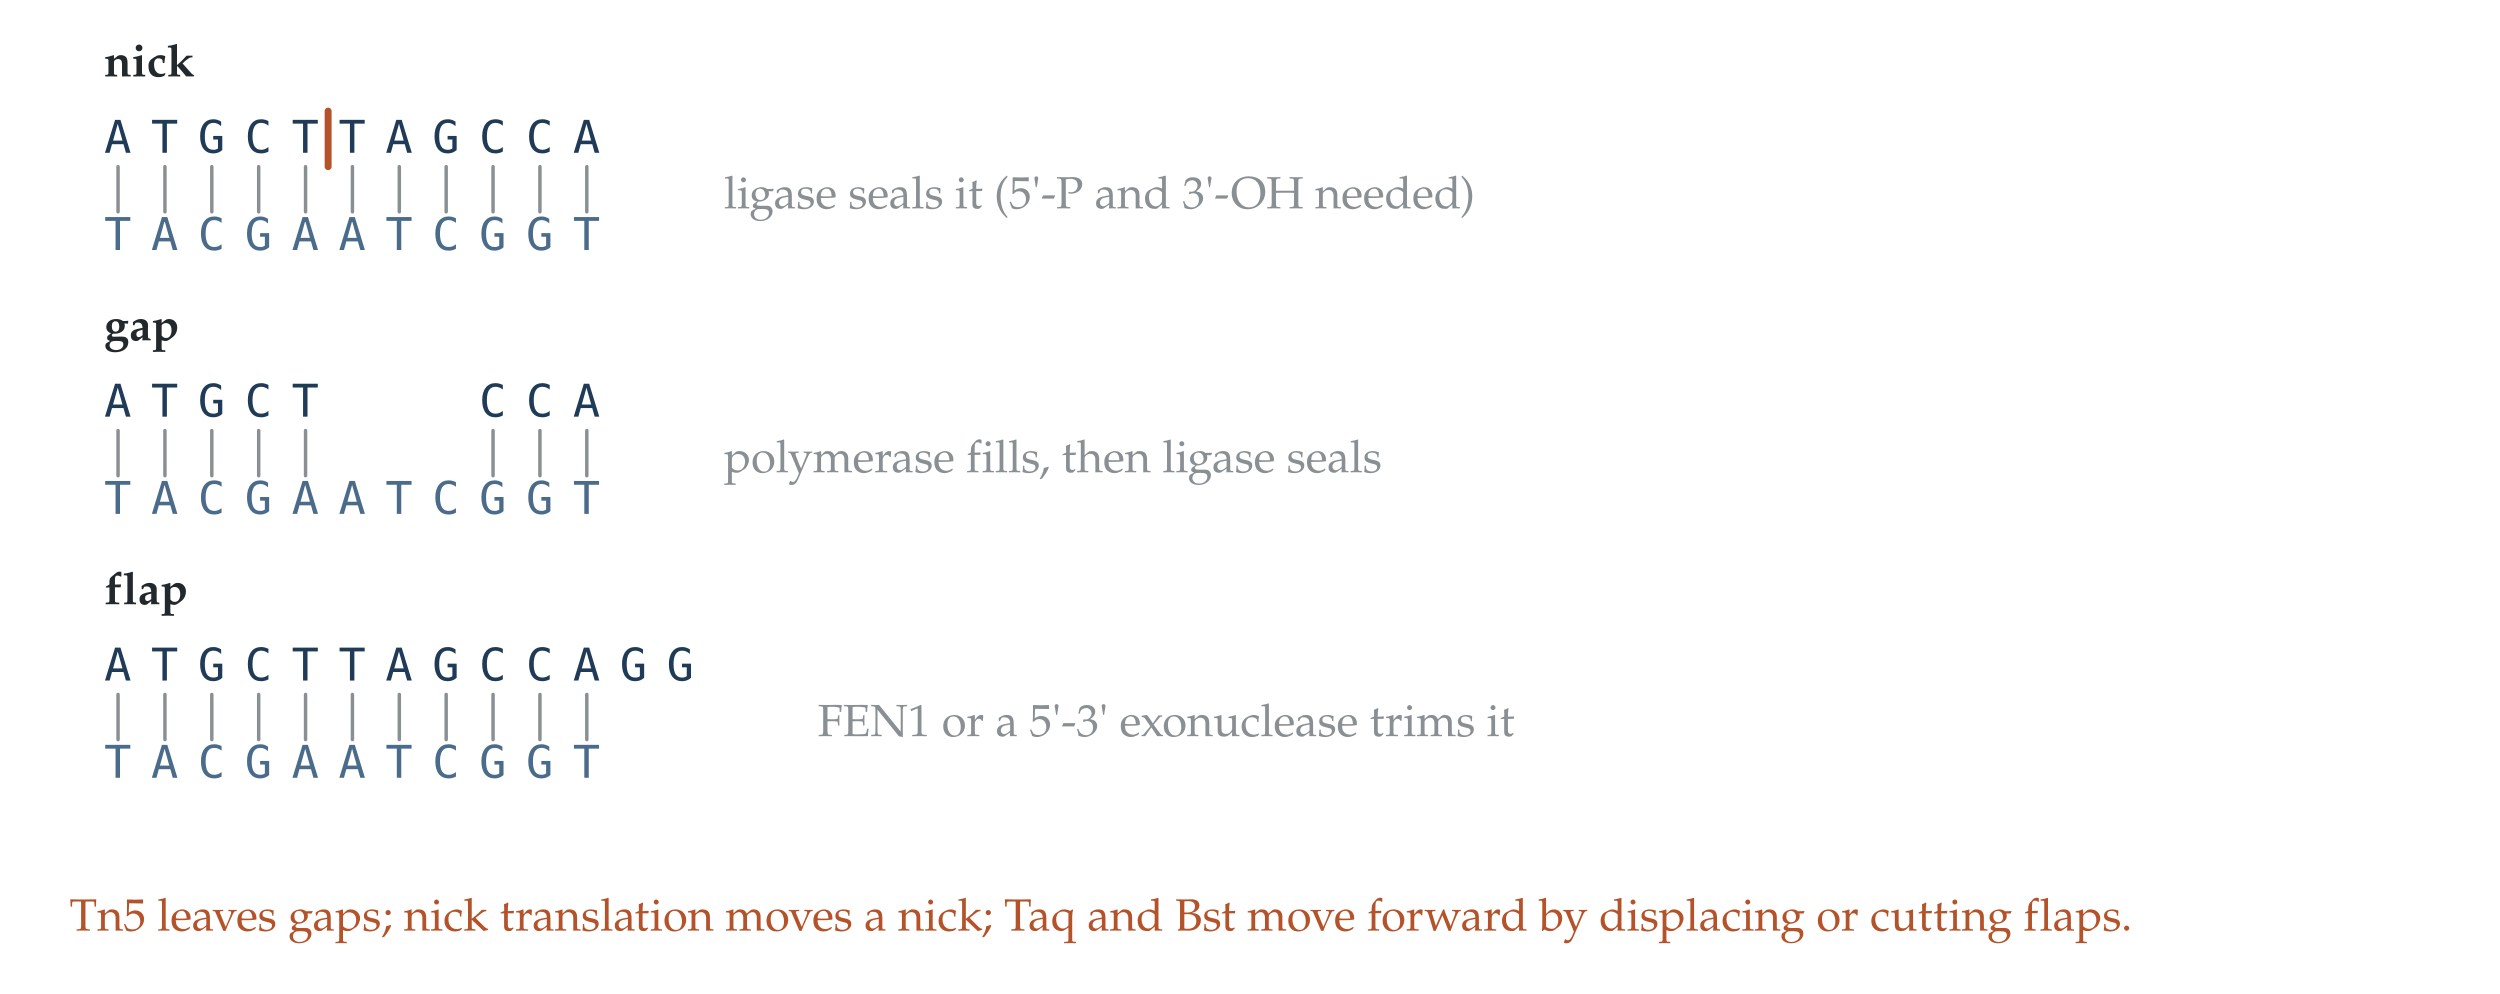
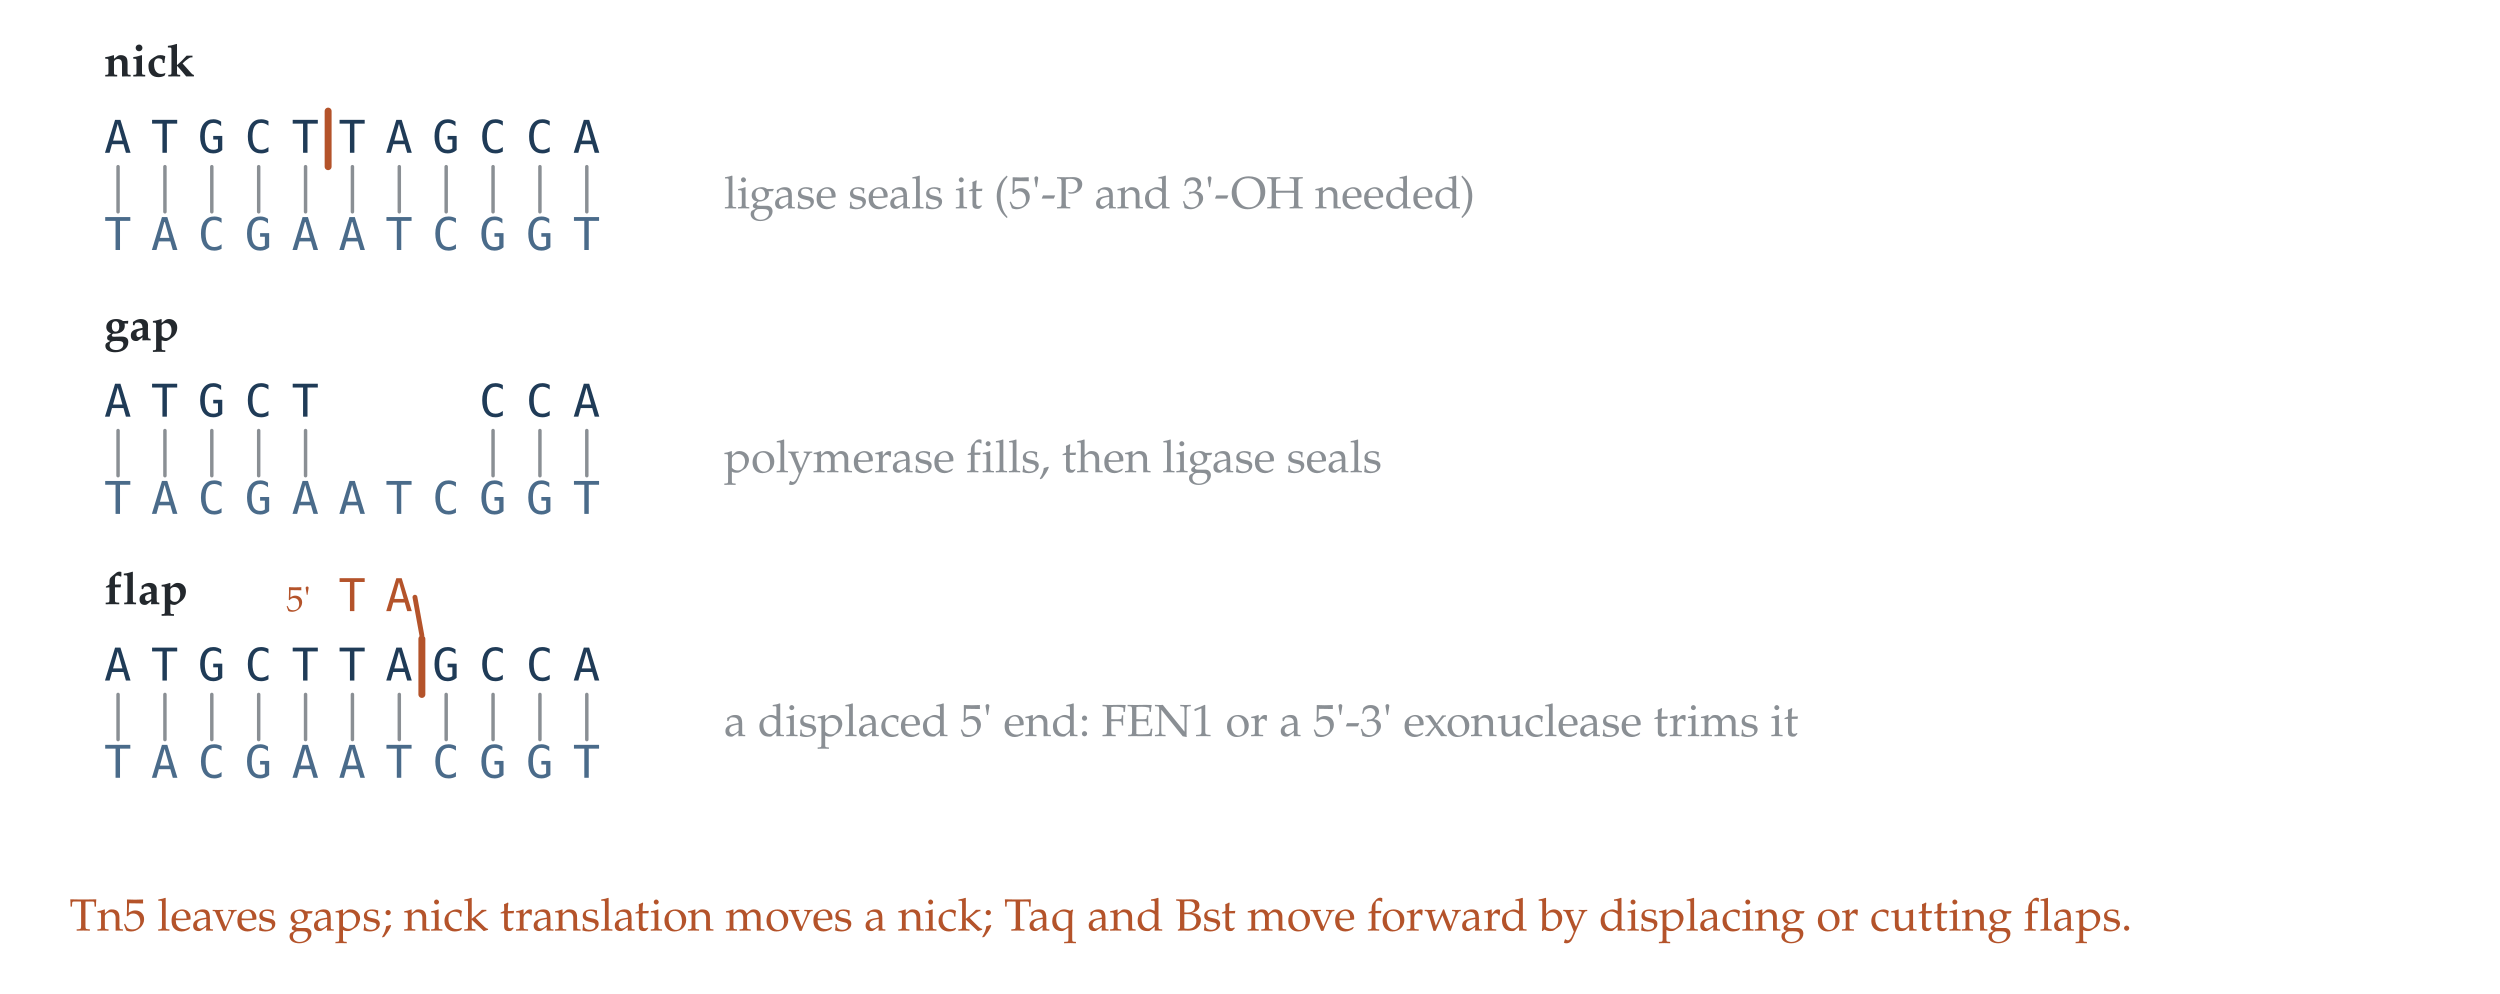
<svg xmlns="http://www.w3.org/2000/svg" viewBox="0 0 720 286" width="720" height="286" font-family="&quot;Palatino Linotype&quot;, &quot;Book Antiqua&quot;, Palatino, FreeSerif, serif" fill="#23282d">
  <rect width="720" height="286" fill="none" />
  <text x="30.0" y="44" font-size="13" fill="#1f3b57" font-family="ui-monospace, &quot;DejaVu Sans Mono&quot;, &quot;Courier New&quot;, monospace">A</text>
  <text x="43.5" y="44" font-size="13" fill="#1f3b57" font-family="ui-monospace, &quot;DejaVu Sans Mono&quot;, &quot;Courier New&quot;, monospace">T</text>
  <text x="57.0" y="44" font-size="13" fill="#1f3b57" font-family="ui-monospace, &quot;DejaVu Sans Mono&quot;, &quot;Courier New&quot;, monospace">G</text>
  <text x="70.5" y="44" font-size="13" fill="#1f3b57" font-family="ui-monospace, &quot;DejaVu Sans Mono&quot;, &quot;Courier New&quot;, monospace">C</text>
  <text x="84.0" y="44" font-size="13" fill="#1f3b57" font-family="ui-monospace, &quot;DejaVu Sans Mono&quot;, &quot;Courier New&quot;, monospace">T</text>
  <text x="97.5" y="44" font-size="13" fill="#1f3b57" font-family="ui-monospace, &quot;DejaVu Sans Mono&quot;, &quot;Courier New&quot;, monospace">T</text>
  <text x="111.0" y="44" font-size="13" fill="#1f3b57" font-family="ui-monospace, &quot;DejaVu Sans Mono&quot;, &quot;Courier New&quot;, monospace">A</text>
  <text x="124.5" y="44" font-size="13" fill="#1f3b57" font-family="ui-monospace, &quot;DejaVu Sans Mono&quot;, &quot;Courier New&quot;, monospace">G</text>
  <text x="138.0" y="44" font-size="13" fill="#1f3b57" font-family="ui-monospace, &quot;DejaVu Sans Mono&quot;, &quot;Courier New&quot;, monospace">C</text>
  <text x="151.5" y="44" font-size="13" fill="#1f3b57" font-family="ui-monospace, &quot;DejaVu Sans Mono&quot;, &quot;Courier New&quot;, monospace">C</text>
  <text x="165.0" y="44" font-size="13" fill="#1f3b57" font-family="ui-monospace, &quot;DejaVu Sans Mono&quot;, &quot;Courier New&quot;, monospace">A</text>
  <text x="30.0" y="72" font-size="13" fill="#4a6b8a" font-family="ui-monospace, &quot;DejaVu Sans Mono&quot;, &quot;Courier New&quot;, monospace">T</text>
  <text x="43.5" y="72" font-size="13" fill="#4a6b8a" font-family="ui-monospace, &quot;DejaVu Sans Mono&quot;, &quot;Courier New&quot;, monospace">A</text>
  <text x="57.0" y="72" font-size="13" fill="#4a6b8a" font-family="ui-monospace, &quot;DejaVu Sans Mono&quot;, &quot;Courier New&quot;, monospace">C</text>
  <text x="70.5" y="72" font-size="13" fill="#4a6b8a" font-family="ui-monospace, &quot;DejaVu Sans Mono&quot;, &quot;Courier New&quot;, monospace">G</text>
  <text x="84.0" y="72" font-size="13" fill="#4a6b8a" font-family="ui-monospace, &quot;DejaVu Sans Mono&quot;, &quot;Courier New&quot;, monospace">A</text>
  <text x="97.5" y="72" font-size="13" fill="#4a6b8a" font-family="ui-monospace, &quot;DejaVu Sans Mono&quot;, &quot;Courier New&quot;, monospace">A</text>
  <text x="111.0" y="72" font-size="13" fill="#4a6b8a" font-family="ui-monospace, &quot;DejaVu Sans Mono&quot;, &quot;Courier New&quot;, monospace">T</text>
  <text x="124.5" y="72" font-size="13" fill="#4a6b8a" font-family="ui-monospace, &quot;DejaVu Sans Mono&quot;, &quot;Courier New&quot;, monospace">C</text>
  <text x="138.0" y="72" font-size="13" fill="#4a6b8a" font-family="ui-monospace, &quot;DejaVu Sans Mono&quot;, &quot;Courier New&quot;, monospace">G</text>
  <text x="151.5" y="72" font-size="13" fill="#4a6b8a" font-family="ui-monospace, &quot;DejaVu Sans Mono&quot;, &quot;Courier New&quot;, monospace">G</text>
  <text x="165.0" y="72" font-size="13" fill="#4a6b8a" font-family="ui-monospace, &quot;DejaVu Sans Mono&quot;, &quot;Courier New&quot;, monospace">T</text>
  <line x1="34.0" y1="48" x2="34.0" y2="61" stroke="#8a8f94" stroke-width="1" stroke-linecap="round" />
  <line x1="47.5" y1="48" x2="47.5" y2="61" stroke="#8a8f94" stroke-width="1" stroke-linecap="round" />
  <line x1="61.0" y1="48" x2="61.0" y2="61" stroke="#8a8f94" stroke-width="1" stroke-linecap="round" />
  <line x1="74.5" y1="48" x2="74.5" y2="61" stroke="#8a8f94" stroke-width="1" stroke-linecap="round" />
  <line x1="88.0" y1="48" x2="88.0" y2="61" stroke="#8a8f94" stroke-width="1" stroke-linecap="round" />
  <line x1="101.5" y1="48" x2="101.5" y2="61" stroke="#8a8f94" stroke-width="1" stroke-linecap="round" />
  <line x1="115.0" y1="48" x2="115.0" y2="61" stroke="#8a8f94" stroke-width="1" stroke-linecap="round" />
  <line x1="128.5" y1="48" x2="128.5" y2="61" stroke="#8a8f94" stroke-width="1" stroke-linecap="round" />
  <line x1="142.0" y1="48" x2="142.0" y2="61" stroke="#8a8f94" stroke-width="1" stroke-linecap="round" />
  <line x1="155.5" y1="48" x2="155.5" y2="61" stroke="#8a8f94" stroke-width="1" stroke-linecap="round" />
  <line x1="169.0" y1="48" x2="169.0" y2="61" stroke="#8a8f94" stroke-width="1" stroke-linecap="round" />
  <line x1="94.5" y1="32" x2="94.5" y2="48" stroke="#b4532a" stroke-width="2" stroke-linecap="round" />
  <text x="30" y="22" font-size="13" fill="#23282d" font-weight="bold">nick</text>
  <text x="208.5" y="60" font-size="13" fill="#8a8f94">ligase seals it (5'-P and 3'-OH needed)</text>
  <text x="30.0" y="120" font-size="13" fill="#1f3b57" font-family="ui-monospace, &quot;DejaVu Sans Mono&quot;, &quot;Courier New&quot;, monospace">A</text>
  <text x="43.5" y="120" font-size="13" fill="#1f3b57" font-family="ui-monospace, &quot;DejaVu Sans Mono&quot;, &quot;Courier New&quot;, monospace">T</text>
  <text x="57.0" y="120" font-size="13" fill="#1f3b57" font-family="ui-monospace, &quot;DejaVu Sans Mono&quot;, &quot;Courier New&quot;, monospace">G</text>
  <text x="70.5" y="120" font-size="13" fill="#1f3b57" font-family="ui-monospace, &quot;DejaVu Sans Mono&quot;, &quot;Courier New&quot;, monospace">C</text>
  <text x="84.0" y="120" font-size="13" fill="#1f3b57" font-family="ui-monospace, &quot;DejaVu Sans Mono&quot;, &quot;Courier New&quot;, monospace">T</text>
  <text x="138.0" y="120" font-size="13" fill="#1f3b57" font-family="ui-monospace, &quot;DejaVu Sans Mono&quot;, &quot;Courier New&quot;, monospace">C</text>
  <text x="151.5" y="120" font-size="13" fill="#1f3b57" font-family="ui-monospace, &quot;DejaVu Sans Mono&quot;, &quot;Courier New&quot;, monospace">C</text>
  <text x="165.0" y="120" font-size="13" fill="#1f3b57" font-family="ui-monospace, &quot;DejaVu Sans Mono&quot;, &quot;Courier New&quot;, monospace">A</text>
  <text x="30.0" y="148" font-size="13" fill="#4a6b8a" font-family="ui-monospace, &quot;DejaVu Sans Mono&quot;, &quot;Courier New&quot;, monospace">T</text>
  <text x="43.5" y="148" font-size="13" fill="#4a6b8a" font-family="ui-monospace, &quot;DejaVu Sans Mono&quot;, &quot;Courier New&quot;, monospace">A</text>
  <text x="57.0" y="148" font-size="13" fill="#4a6b8a" font-family="ui-monospace, &quot;DejaVu Sans Mono&quot;, &quot;Courier New&quot;, monospace">C</text>
  <text x="70.5" y="148" font-size="13" fill="#4a6b8a" font-family="ui-monospace, &quot;DejaVu Sans Mono&quot;, &quot;Courier New&quot;, monospace">G</text>
  <text x="84.0" y="148" font-size="13" fill="#4a6b8a" font-family="ui-monospace, &quot;DejaVu Sans Mono&quot;, &quot;Courier New&quot;, monospace">A</text>
  <text x="97.5" y="148" font-size="13" fill="#4a6b8a" font-family="ui-monospace, &quot;DejaVu Sans Mono&quot;, &quot;Courier New&quot;, monospace">A</text>
  <text x="111.0" y="148" font-size="13" fill="#4a6b8a" font-family="ui-monospace, &quot;DejaVu Sans Mono&quot;, &quot;Courier New&quot;, monospace">T</text>
  <text x="124.5" y="148" font-size="13" fill="#4a6b8a" font-family="ui-monospace, &quot;DejaVu Sans Mono&quot;, &quot;Courier New&quot;, monospace">C</text>
  <text x="138.0" y="148" font-size="13" fill="#4a6b8a" font-family="ui-monospace, &quot;DejaVu Sans Mono&quot;, &quot;Courier New&quot;, monospace">G</text>
  <text x="151.5" y="148" font-size="13" fill="#4a6b8a" font-family="ui-monospace, &quot;DejaVu Sans Mono&quot;, &quot;Courier New&quot;, monospace">G</text>
  <text x="165.0" y="148" font-size="13" fill="#4a6b8a" font-family="ui-monospace, &quot;DejaVu Sans Mono&quot;, &quot;Courier New&quot;, monospace">T</text>
  <line x1="34.0" y1="124" x2="34.0" y2="137" stroke="#8a8f94" stroke-width="1" stroke-linecap="round" />
  <line x1="47.5" y1="124" x2="47.5" y2="137" stroke="#8a8f94" stroke-width="1" stroke-linecap="round" />
  <line x1="61.0" y1="124" x2="61.0" y2="137" stroke="#8a8f94" stroke-width="1" stroke-linecap="round" />
  <line x1="74.5" y1="124" x2="74.5" y2="137" stroke="#8a8f94" stroke-width="1" stroke-linecap="round" />
  <line x1="88.0" y1="124" x2="88.0" y2="137" stroke="#8a8f94" stroke-width="1" stroke-linecap="round" />
  <line x1="142.0" y1="124" x2="142.0" y2="137" stroke="#8a8f94" stroke-width="1" stroke-linecap="round" />
  <line x1="155.5" y1="124" x2="155.5" y2="137" stroke="#8a8f94" stroke-width="1" stroke-linecap="round" />
  <line x1="169.0" y1="124" x2="169.0" y2="137" stroke="#8a8f94" stroke-width="1" stroke-linecap="round" />
  <text x="30" y="98" font-size="13" fill="#23282d" font-weight="bold">gap</text>
  <text x="208.5" y="136" font-size="13" fill="#8a8f94">polymerase fills, then ligase seals</text>
  <text x="30.0" y="196" font-size="13" fill="#1f3b57" font-family="ui-monospace, &quot;DejaVu Sans Mono&quot;, &quot;Courier New&quot;, monospace">A</text>
  <text x="43.5" y="196" font-size="13" fill="#1f3b57" font-family="ui-monospace, &quot;DejaVu Sans Mono&quot;, &quot;Courier New&quot;, monospace">T</text>
  <text x="57.0" y="196" font-size="13" fill="#1f3b57" font-family="ui-monospace, &quot;DejaVu Sans Mono&quot;, &quot;Courier New&quot;, monospace">G</text>
  <text x="70.5" y="196" font-size="13" fill="#1f3b57" font-family="ui-monospace, &quot;DejaVu Sans Mono&quot;, &quot;Courier New&quot;, monospace">C</text>
  <text x="84.0" y="196" font-size="13" fill="#1f3b57" font-family="ui-monospace, &quot;DejaVu Sans Mono&quot;, &quot;Courier New&quot;, monospace">T</text>
  <text x="97.5" y="196" font-size="13" fill="#1f3b57" font-family="ui-monospace, &quot;DejaVu Sans Mono&quot;, &quot;Courier New&quot;, monospace">T</text>
  <text x="111.0" y="196" font-size="13" fill="#1f3b57" font-family="ui-monospace, &quot;DejaVu Sans Mono&quot;, &quot;Courier New&quot;, monospace">A</text>
  <text x="124.5" y="196" font-size="13" fill="#1f3b57" font-family="ui-monospace, &quot;DejaVu Sans Mono&quot;, &quot;Courier New&quot;, monospace">G</text>
  <text x="138.0" y="196" font-size="13" fill="#1f3b57" font-family="ui-monospace, &quot;DejaVu Sans Mono&quot;, &quot;Courier New&quot;, monospace">C</text>
  <text x="151.5" y="196" font-size="13" fill="#1f3b57" font-family="ui-monospace, &quot;DejaVu Sans Mono&quot;, &quot;Courier New&quot;, monospace">C</text>
  <text x="165.0" y="196" font-size="13" fill="#1f3b57" font-family="ui-monospace, &quot;DejaVu Sans Mono&quot;, &quot;Courier New&quot;, monospace">A</text>
-   <text x="178.5" y="196" font-size="13" fill="#1f3b57" font-family="ui-monospace, &quot;DejaVu Sans Mono&quot;, &quot;Courier New&quot;, monospace">G</text>
-   <text x="192.0" y="196" font-size="13" fill="#1f3b57" font-family="ui-monospace, &quot;DejaVu Sans Mono&quot;, &quot;Courier New&quot;, monospace">G</text>
  <text x="30.0" y="224" font-size="13" fill="#4a6b8a" font-family="ui-monospace, &quot;DejaVu Sans Mono&quot;, &quot;Courier New&quot;, monospace">T</text>
  <text x="43.5" y="224" font-size="13" fill="#4a6b8a" font-family="ui-monospace, &quot;DejaVu Sans Mono&quot;, &quot;Courier New&quot;, monospace">A</text>
  <text x="57.0" y="224" font-size="13" fill="#4a6b8a" font-family="ui-monospace, &quot;DejaVu Sans Mono&quot;, &quot;Courier New&quot;, monospace">C</text>
  <text x="70.5" y="224" font-size="13" fill="#4a6b8a" font-family="ui-monospace, &quot;DejaVu Sans Mono&quot;, &quot;Courier New&quot;, monospace">G</text>
  <text x="84.0" y="224" font-size="13" fill="#4a6b8a" font-family="ui-monospace, &quot;DejaVu Sans Mono&quot;, &quot;Courier New&quot;, monospace">A</text>
  <text x="97.5" y="224" font-size="13" fill="#4a6b8a" font-family="ui-monospace, &quot;DejaVu Sans Mono&quot;, &quot;Courier New&quot;, monospace">A</text>
  <text x="111.0" y="224" font-size="13" fill="#4a6b8a" font-family="ui-monospace, &quot;DejaVu Sans Mono&quot;, &quot;Courier New&quot;, monospace">T</text>
  <text x="124.5" y="224" font-size="13" fill="#4a6b8a" font-family="ui-monospace, &quot;DejaVu Sans Mono&quot;, &quot;Courier New&quot;, monospace">C</text>
  <text x="138.0" y="224" font-size="13" fill="#4a6b8a" font-family="ui-monospace, &quot;DejaVu Sans Mono&quot;, &quot;Courier New&quot;, monospace">G</text>
  <text x="151.5" y="224" font-size="13" fill="#4a6b8a" font-family="ui-monospace, &quot;DejaVu Sans Mono&quot;, &quot;Courier New&quot;, monospace">G</text>
  <text x="165.0" y="224" font-size="13" fill="#4a6b8a" font-family="ui-monospace, &quot;DejaVu Sans Mono&quot;, &quot;Courier New&quot;, monospace">T</text>
  <line x1="34.0" y1="200" x2="34.0" y2="213" stroke="#8a8f94" stroke-width="1" stroke-linecap="round" />
  <line x1="47.5" y1="200" x2="47.5" y2="213" stroke="#8a8f94" stroke-width="1" stroke-linecap="round" />
  <line x1="61.0" y1="200" x2="61.0" y2="213" stroke="#8a8f94" stroke-width="1" stroke-linecap="round" />
  <line x1="74.5" y1="200" x2="74.5" y2="213" stroke="#8a8f94" stroke-width="1" stroke-linecap="round" />
  <line x1="88.0" y1="200" x2="88.0" y2="213" stroke="#8a8f94" stroke-width="1" stroke-linecap="round" />
  <line x1="101.5" y1="200" x2="101.5" y2="213" stroke="#8a8f94" stroke-width="1" stroke-linecap="round" />
  <line x1="115.0" y1="200" x2="115.0" y2="213" stroke="#8a8f94" stroke-width="1" stroke-linecap="round" />
  <line x1="128.5" y1="200" x2="128.5" y2="213" stroke="#8a8f94" stroke-width="1" stroke-linecap="round" />
  <line x1="142.0" y1="200" x2="142.0" y2="213" stroke="#8a8f94" stroke-width="1" stroke-linecap="round" />
  <line x1="155.5" y1="200" x2="155.5" y2="213" stroke="#8a8f94" stroke-width="1" stroke-linecap="round" />
  <line x1="169.0" y1="200" x2="169.0" y2="213" stroke="#8a8f94" stroke-width="1" stroke-linecap="round" />
+   <line x1="121.5" y1="184" x2="121.5" y2="200" stroke="#b4532a" stroke-width="2" stroke-linecap="round" />
+   <text x="97.5" y="176" font-size="13" fill="#b4532a" font-family="ui-monospace, &quot;DejaVu Sans Mono&quot;, &quot;Courier New&quot;, monospace">T</text>
+   <text x="111.0" y="176" font-size="13" fill="#b4532a" font-family="ui-monospace, &quot;DejaVu Sans Mono&quot;, &quot;Courier New&quot;, monospace">A</text>
+   <text x="89.5" y="176" font-size="10" text-anchor="end" fill="#b4532a">5'</text>
+   <line x1="119.5" y1="172" x2="121.5" y2="183" stroke="#b4532a" stroke-width="1.4" stroke-linecap="round" />
  <text x="30" y="174" font-size="13" fill="#23282d" font-weight="bold">flap</text>
-   <text x="235.5" y="212" font-size="13" fill="#8a8f94">FEN1 or a 5'-3' exonuclease trims it</text>
+   <text x="208.5" y="212" font-size="13" fill="#8a8f94">a displaced 5' end: FEN1 or a 5'-3' exonuclease trims it</text>
  <text x="20" y="268" font-size="13" fill="#b4532a">Tn5 leaves gaps; nick translation moves a nick; Taq and Bst move forward by displacing or cutting flaps.</text>
</svg>
